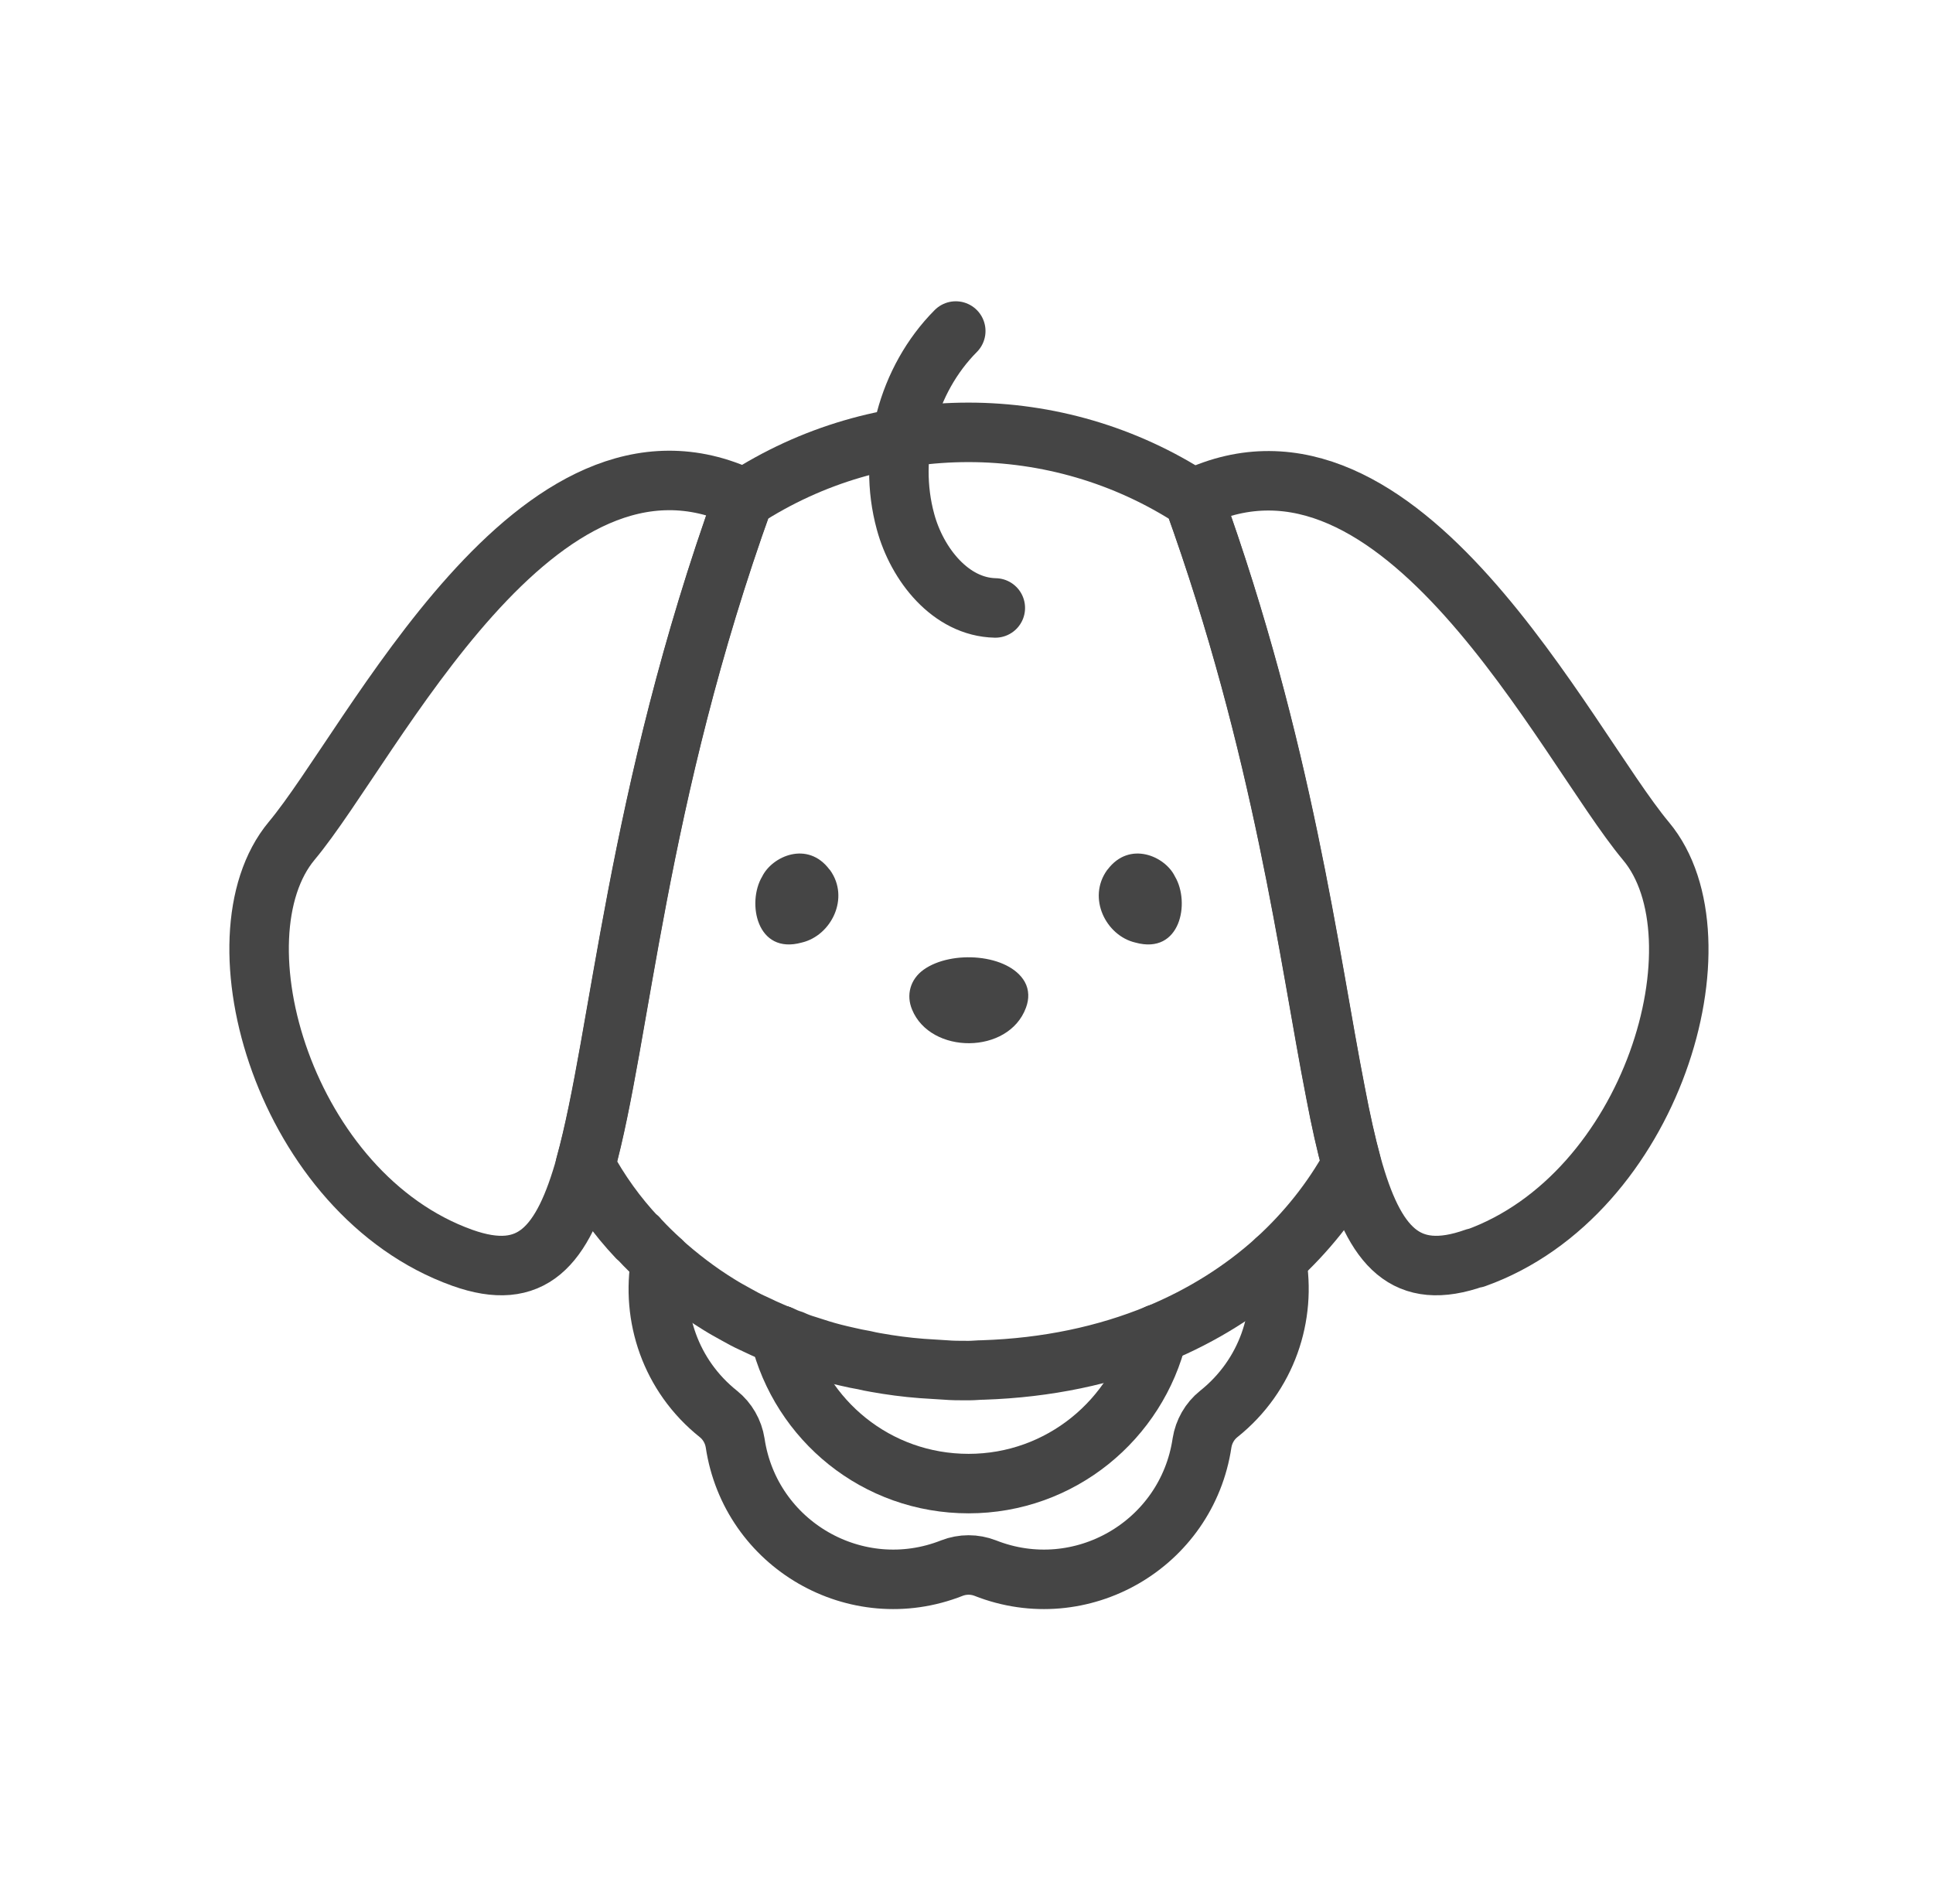
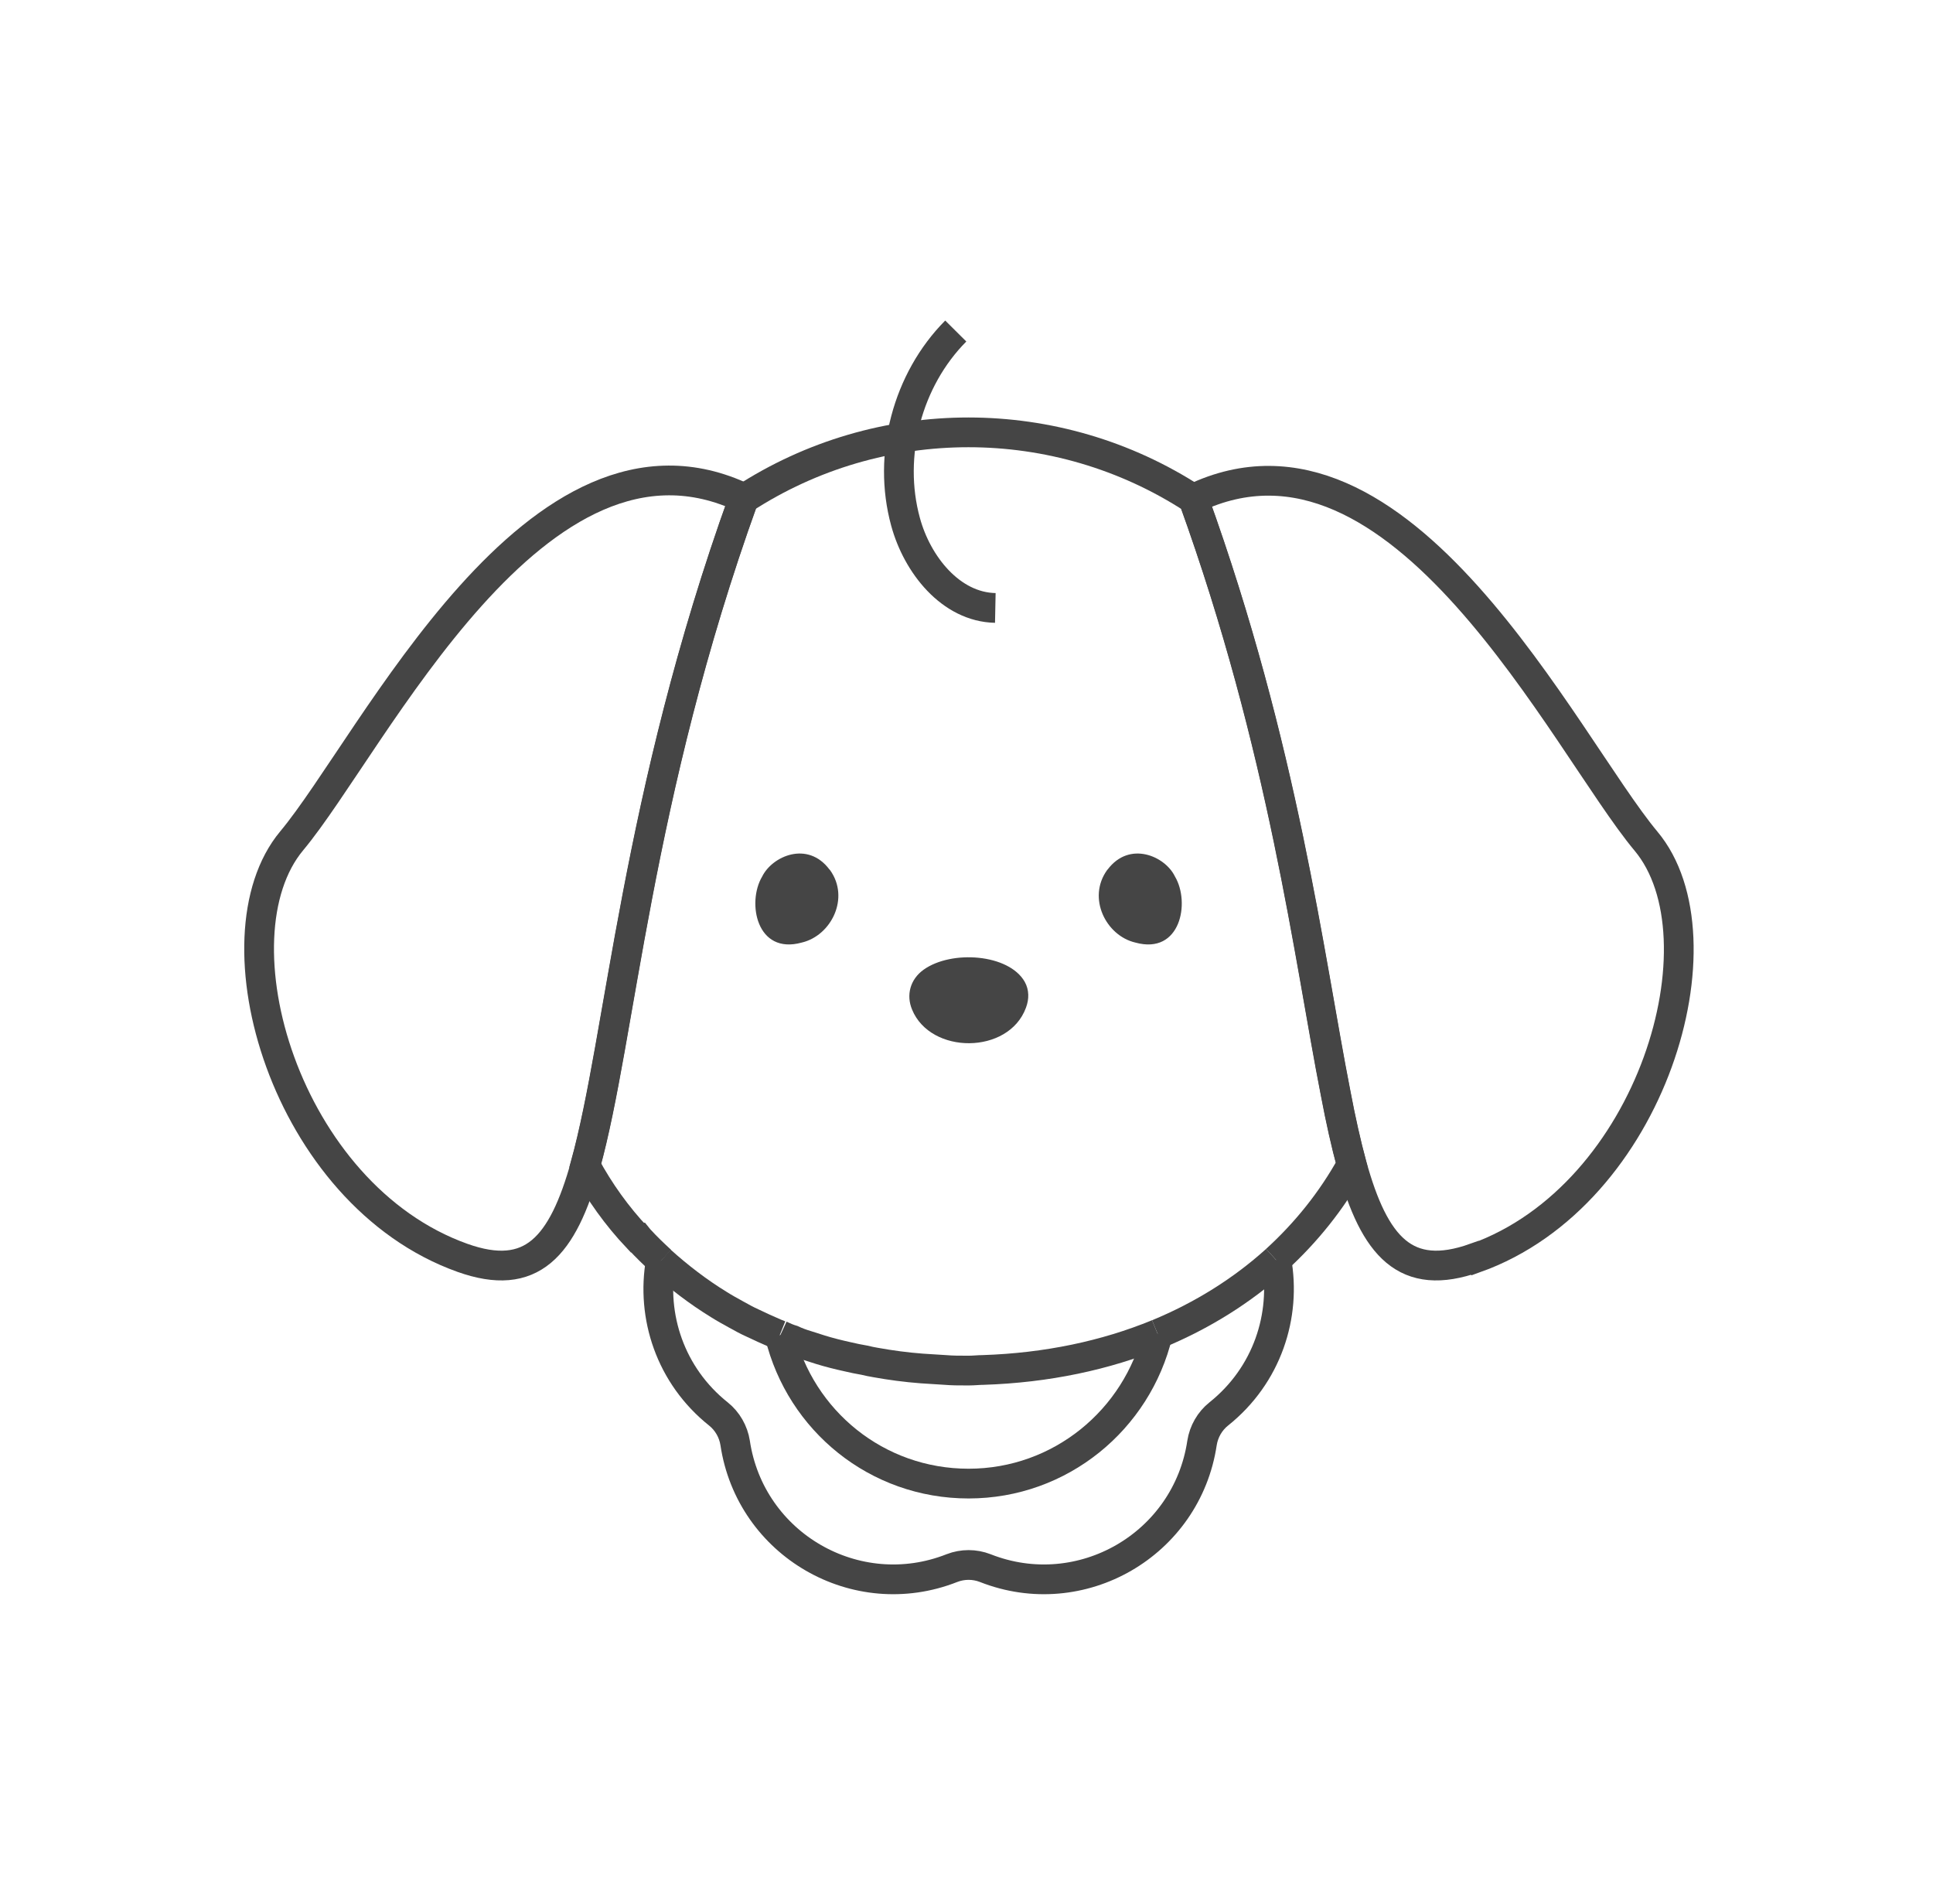
<svg xmlns="http://www.w3.org/2000/svg" width="65" height="64" viewBox="0 0 65 64" fill="none">
  <path d="M37.23 29.249L37.249 29.229C37.98 28.259 39.179 28.779 39.51 29.469C40.029 30.339 39.7 32.109 38.179 31.689C37.19 31.459 36.55 30.189 37.23 29.249Z" fill="#454545" />
  <path d="M27.889 29.229L27.909 29.249C28.589 30.189 27.949 31.459 26.959 31.689C25.439 32.109 25.109 30.339 25.629 29.469C25.969 28.779 27.159 28.259 27.889 29.229Z" fill="#454545" />
-   <path d="M49.599 42.289C47.269 43.119 46.219 41.919 45.459 39.169C45.269 38.469 45.089 37.669 44.919 36.769C44.019 32.189 43.169 25.179 40.139 16.789C40.139 16.789 40.139 16.769 40.139 16.759C47.099 13.429 52.619 25.009 55.349 28.279C58.079 31.539 55.579 40.169 49.609 42.299L49.599 42.289Z" stroke="#454545" stroke-width="2" stroke-linecap="round" stroke-linejoin="round" />
-   <path d="M25.009 16.748V16.768C21.389 26.808 20.879 34.878 19.689 39.168C18.919 41.928 17.879 43.118 15.549 42.288C9.589 40.158 7.089 31.528 9.809 28.268C12.539 24.998 18.059 13.418 25.019 16.748H25.009Z" stroke="#454545" stroke-width="2" stroke-linecap="round" stroke-linejoin="round" />
-   <path d="M32.139 11.129C30.509 12.769 29.839 15.309 30.449 17.539C30.839 18.979 31.969 20.409 33.469 20.439" stroke="#454545" stroke-width="2" stroke-linecap="round" stroke-linejoin="round" />
+   <path d="M49.599 42.289C47.269 43.119 46.219 41.919 45.459 39.169C45.269 38.469 45.089 37.669 44.919 36.769C44.019 32.189 43.169 25.179 40.139 16.789C40.139 16.789 40.139 16.769 40.139 16.759C47.099 13.429 52.619 25.009 55.349 28.279C58.079 31.539 55.579 40.169 49.609 42.299L49.599 42.289Z" stroke="#454545" strokeWidth="2" strokeLinecap="round" strokeLinejoin="round" />
+   <path d="M25.009 16.748V16.768C21.389 26.808 20.879 34.878 19.689 39.168C18.919 41.928 17.879 43.118 15.549 42.288C9.589 40.158 7.089 31.528 9.809 28.268C12.539 24.998 18.059 13.418 25.019 16.748H25.009Z" stroke="#454545" strokeWidth="2" strokeLinecap="round" strokeLinejoin="round" />
+   <path d="M32.139 11.129C30.509 12.769 29.839 15.309 30.449 17.539C30.839 18.979 31.969 20.409 33.469 20.439" stroke="#454545" strokeWidth="2" strokeLinecap="round" strokeLinejoin="round" />
  <path d="M34.459 33.01C33.929 32.07 31.999 31.93 31.059 32.6C30.599 32.93 30.469 33.46 30.669 33.94C31.289 35.46 33.919 35.46 34.499 33.88C34.609 33.59 34.609 33.28 34.459 33.01Z" fill="#454545" />
-   <path d="M38.93 44.848C38.24 47.728 35.66 49.878 32.57 49.878C29.48 49.878 26.92 47.758 26.22 44.888" stroke="#454545" stroke-width="2" stroke-linecap="round" stroke-linejoin="round" />
-   <path d="M22.22 42.389C21.89 44.249 22.54 46.249 24.16 47.539C24.46 47.779 24.66 48.129 24.72 48.509C25.23 51.929 28.79 53.989 32.01 52.719C32.37 52.579 32.77 52.579 33.13 52.719C36.35 53.989 39.91 51.929 40.42 48.509C40.48 48.129 40.68 47.779 40.98 47.539C42.61 46.239 43.26 44.229 42.92 42.359" stroke="#454545" stroke-width="2" stroke-linecap="round" stroke-linejoin="round" />
-   <path d="M38.929 44.848C37.179 45.568 35.199 45.988 33.059 46.058C32.909 46.058 32.749 46.078 32.589 46.078H32.489C32.249 46.078 32.019 46.078 31.789 46.058C31.519 46.038 31.259 46.028 30.999 46.008C30.469 45.968 29.949 45.898 29.449 45.808C29.319 45.788 29.189 45.758 29.059 45.728C28.879 45.698 28.689 45.658 28.519 45.618C28.199 45.548 27.879 45.468 27.589 45.378C27.429 45.328 27.279 45.278 27.119 45.228C26.949 45.178 26.789 45.118 26.639 45.048C26.499 45.008 26.369 44.948 26.239 44.888" stroke="#454545" stroke-width="2" stroke-linecap="round" stroke-linejoin="round" />
-   <path d="M42.91 42.358C43.92 41.438 44.78 40.368 45.45 39.158C45.26 38.458 45.08 37.658 44.91 36.758C44.01 32.178 43.16 25.168 40.13 16.778C35.54 13.788 29.59 13.788 25 16.778C21.38 26.818 20.87 34.888 19.68 39.178C20.16 40.068 20.75 40.888 21.43 41.608C21.43 41.608 21.436 41.608 21.45 41.608C21.45 41.608 21.49 41.658 21.51 41.678C21.74 41.928 21.98 42.158 22.23 42.388" stroke="#454545" stroke-width="2" stroke-linecap="round" stroke-linejoin="round" />
-   <path d="M26.22 44.887C26.17 44.867 26.12 44.847 26.07 44.827C25.81 44.717 25.55 44.597 25.3 44.477C25.12 44.397 24.94 44.297 24.76 44.197C24.56 44.087 24.36 43.977 24.17 43.857C23.47 43.427 22.82 42.927 22.22 42.387" stroke="#454545" stroke-width="2" stroke-linecap="round" stroke-linejoin="round" />
-   <path d="M38.93 44.849C40.43 44.229 41.77 43.389 42.91 42.359" stroke="#454545" stroke-width="2" stroke-linecap="round" stroke-linejoin="round" />
+   <path d="M38.93 44.848C38.24 47.728 35.66 49.878 32.57 49.878C29.48 49.878 26.92 47.758 26.22 44.888" stroke="#454545" strokeWidth="2" strokeLinecap="round" strokeLinejoin="round" />
+   <path d="M22.22 42.389C21.89 44.249 22.54 46.249 24.16 47.539C24.46 47.779 24.66 48.129 24.72 48.509C25.23 51.929 28.79 53.989 32.01 52.719C32.37 52.579 32.77 52.579 33.13 52.719C36.35 53.989 39.91 51.929 40.42 48.509C40.48 48.129 40.68 47.779 40.98 47.539C42.61 46.239 43.26 44.229 42.92 42.359" stroke="#454545" strokeWidth="2" strokeLinecap="round" strokeLinejoin="round" />
+   <path d="M38.929 44.848C37.179 45.568 35.199 45.988 33.059 46.058C32.909 46.058 32.749 46.078 32.589 46.078H32.489C32.249 46.078 32.019 46.078 31.789 46.058C31.519 46.038 31.259 46.028 30.999 46.008C30.469 45.968 29.949 45.898 29.449 45.808C29.319 45.788 29.189 45.758 29.059 45.728C28.879 45.698 28.689 45.658 28.519 45.618C28.199 45.548 27.879 45.468 27.589 45.378C27.429 45.328 27.279 45.278 27.119 45.228C26.949 45.178 26.789 45.118 26.639 45.048C26.499 45.008 26.369 44.948 26.239 44.888" stroke="#454545" strokeWidth="2" strokeLinecap="round" strokeLinejoin="round" />
+   <path d="M42.91 42.358C43.92 41.438 44.78 40.368 45.45 39.158C45.26 38.458 45.08 37.658 44.91 36.758C44.01 32.178 43.16 25.168 40.13 16.778C35.54 13.788 29.59 13.788 25 16.778C21.38 26.818 20.87 34.888 19.68 39.178C20.16 40.068 20.75 40.888 21.43 41.608C21.43 41.608 21.436 41.608 21.45 41.608C21.45 41.608 21.49 41.658 21.51 41.678C21.74 41.928 21.98 42.158 22.23 42.388" stroke="#454545" strokeWidth="2" strokeLinecap="round" strokeLinejoin="round" />
+   <path d="M26.22 44.887C26.17 44.867 26.12 44.847 26.07 44.827C25.81 44.717 25.55 44.597 25.3 44.477C25.12 44.397 24.94 44.297 24.76 44.197C24.56 44.087 24.36 43.977 24.17 43.857C23.47 43.427 22.82 42.927 22.22 42.387" stroke="#454545" strokeWidth="2" strokeLinecap="round" strokeLinejoin="round" />
+   <path d="M38.93 44.849C40.43 44.229 41.77 43.389 42.91 42.359" stroke="#454545" strokeWidth="2" strokeLinecap="round" stroke-linejoin="round" />
</svg>
